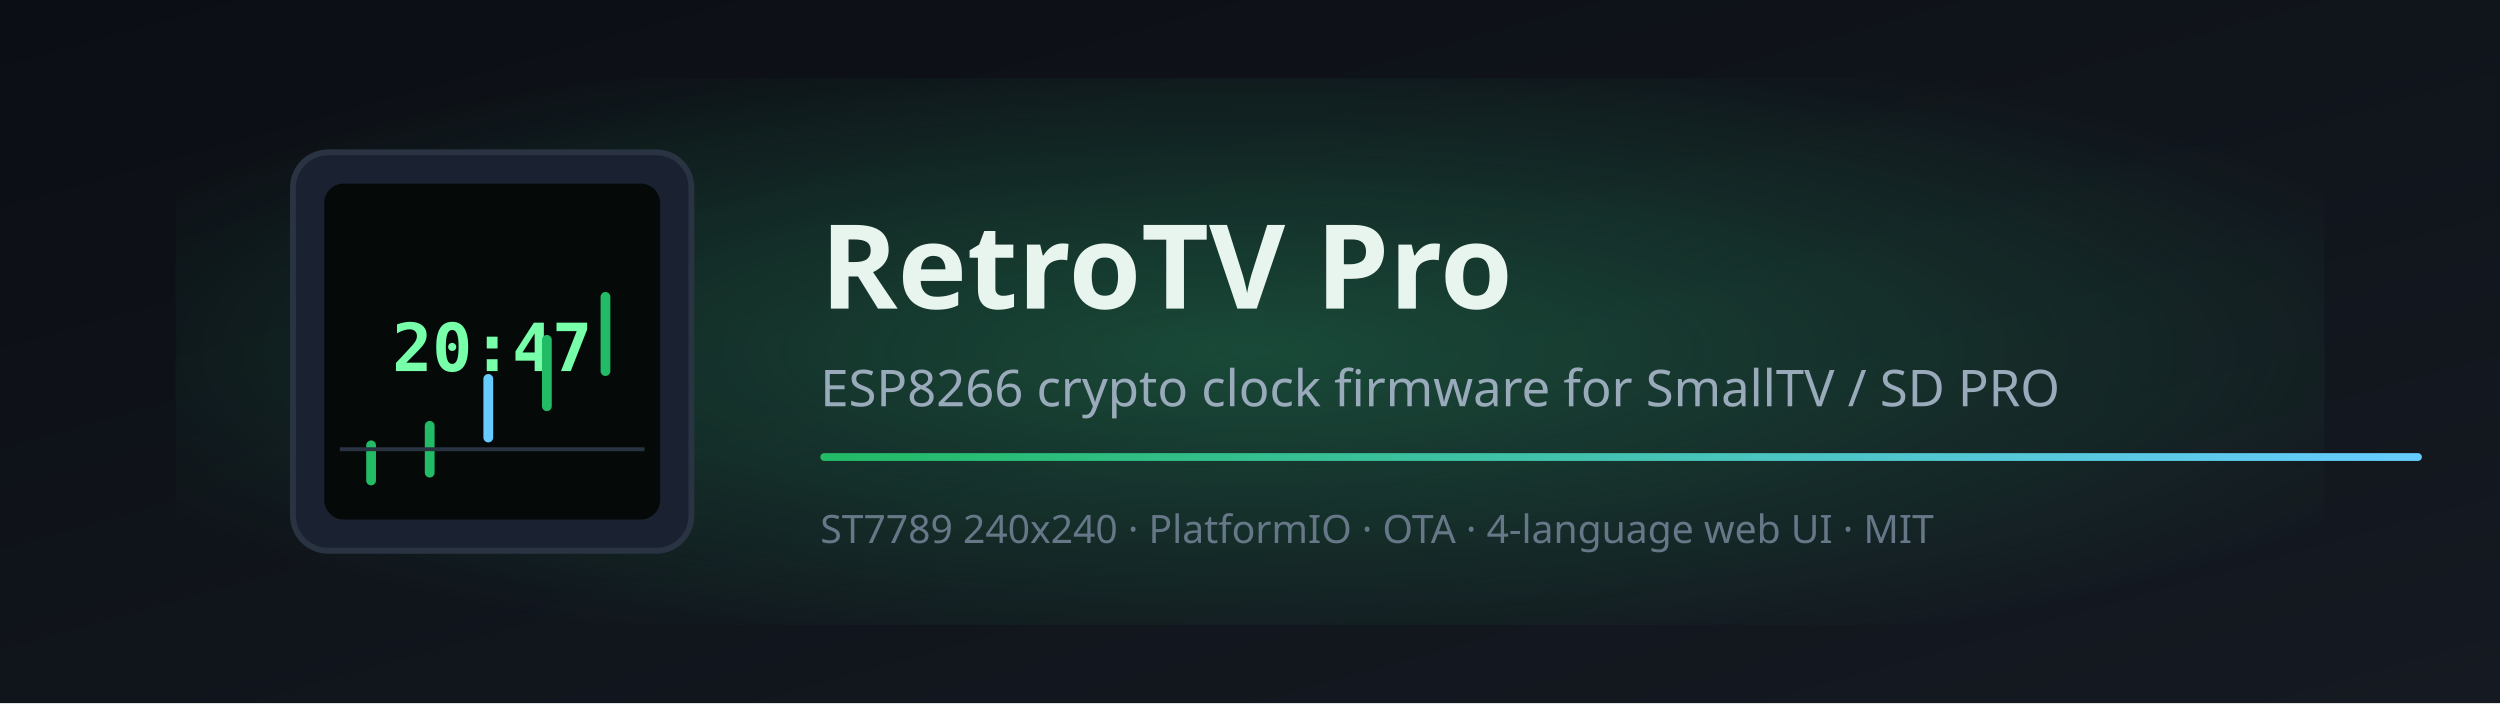
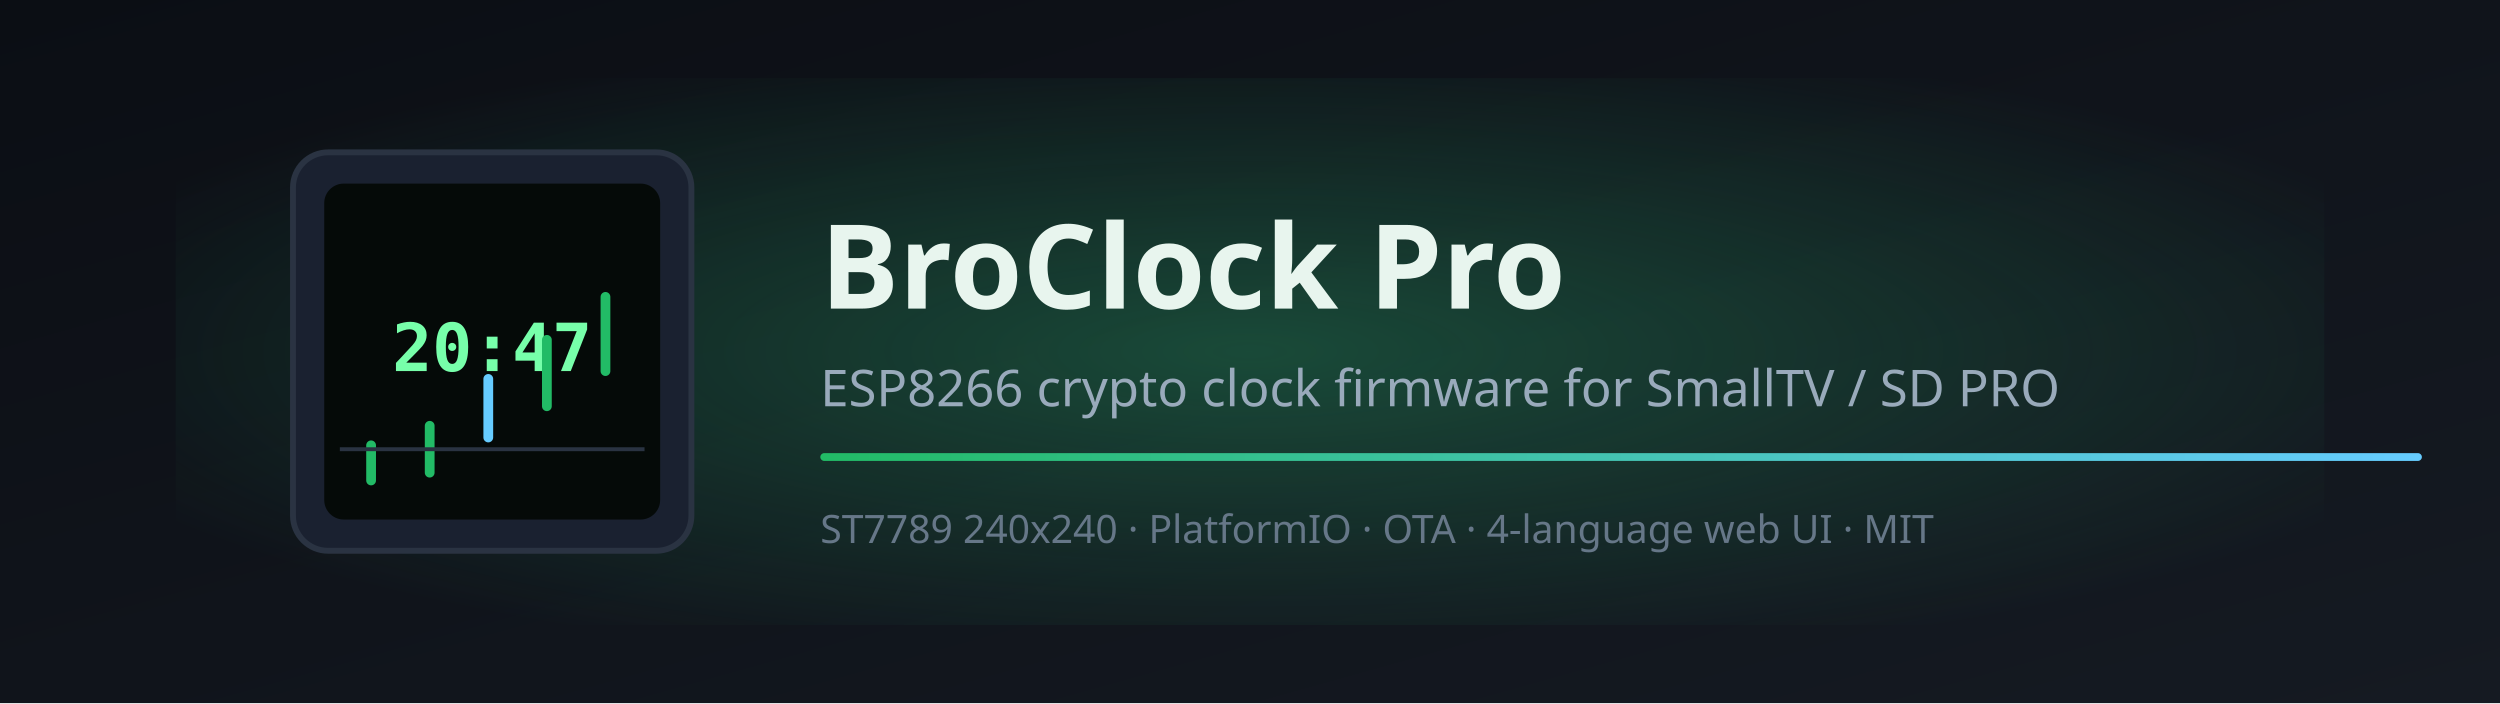
<svg xmlns="http://www.w3.org/2000/svg" width="1280" height="360" viewBox="0 0 1280 360" font-family="Segoe UI, system-ui, sans-serif">
  <defs>
    <linearGradient id="bg" x1="0" y1="0" x2="1" y2="1">
      <stop offset="0" stop-color="#0b0e14" />
      <stop offset="1" stop-color="#151a22" />
    </linearGradient>
    <linearGradient id="acc" x1="0" y1="0" x2="1" y2="0">
      <stop offset="0" stop-color="#2b6" />
      <stop offset="1" stop-color="#6cf" />
    </linearGradient>
    <radialGradient id="glow" cx="0.5" cy="0.5" r="0.6">
      <stop offset="0" stop-color="#2bb67355" />
      <stop offset="1" stop-color="#2bb67300" />
    </radialGradient>
  </defs>
  <rect width="1280" height="360" fill="url(#bg)" />
  <rect x="90" y="40" width="1100" height="280" rx="24" fill="url(#glow)" />
  <g transform="translate(150,78)">
    <rect x="0" y="0" width="204" height="204" rx="18" fill="#1a2130" stroke="#2a3342" stroke-width="3" />
    <rect x="16" y="16" width="172" height="172" rx="10" fill="#050a08" />
    <text x="102" y="112" text-anchor="middle" font-size="34" font-weight="700" fill="#7fa" font-family="Consolas, monospace">20:47</text>
    <g stroke="#2b6" stroke-width="5" stroke-linecap="round">
      <line x1="40" y1="150" x2="40" y2="168" />
      <line x1="70" y1="140" x2="70" y2="164" />
      <line x1="100" y1="116" x2="100" y2="146" stroke="#6cf" />
      <line x1="130" y1="96" x2="130" y2="130" />
      <line x1="160" y1="74" x2="160" y2="112" />
    </g>
    <line x1="24" y1="152" x2="180" y2="152" stroke="#2a3342" stroke-width="2" />
  </g>
-   <text x="420" y="158" font-size="60" font-weight="800" fill="#e8f5ee">RetroTV Pro</text>
+   <text x="420" y="158" font-size="60" font-weight="800" fill="#e8f5ee">BroClock Pro</text>
  <text x="420" y="208" font-size="26" fill="#9ab">ESP8266 crypto clock firmware for SmallTV / SD PRO</text>
  <rect x="420" y="232" width="820" height="4" rx="2" fill="url(#acc)" />
  <text x="420" y="278" font-size="20" fill="#678">ST7789 240x240 · PlatformIO · OTA · 4-language web UI · MIT</text>
</svg>
